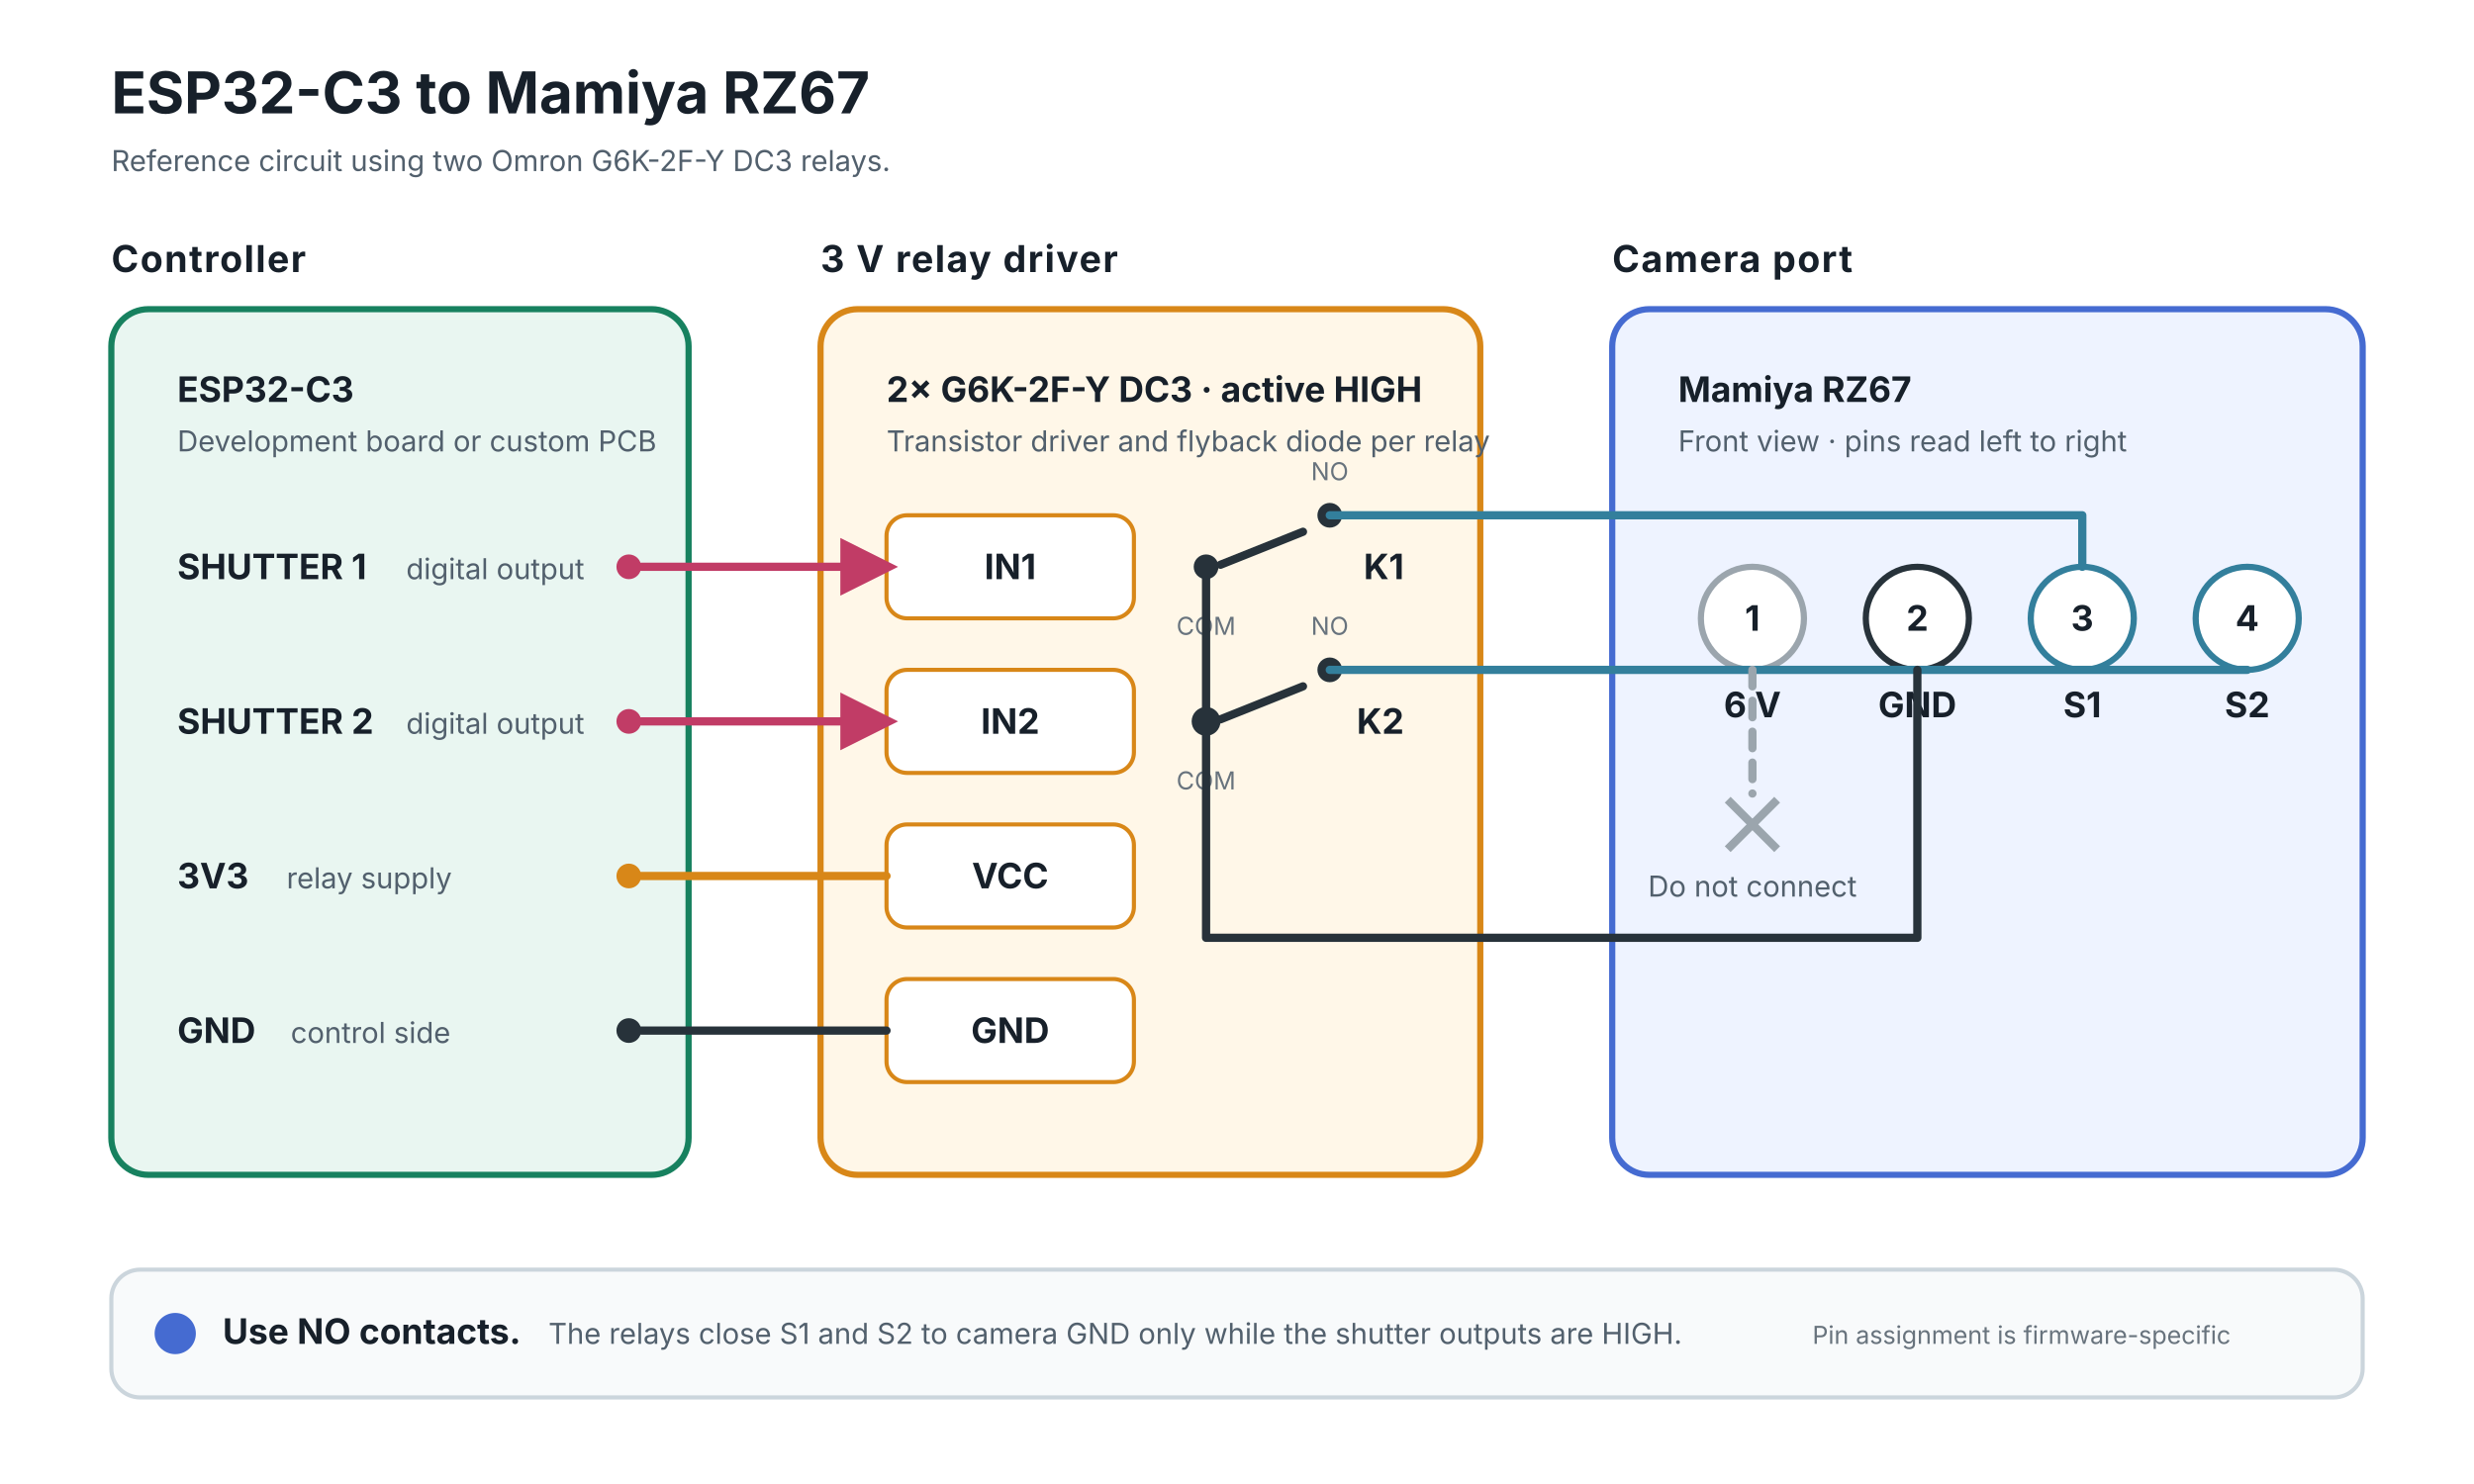
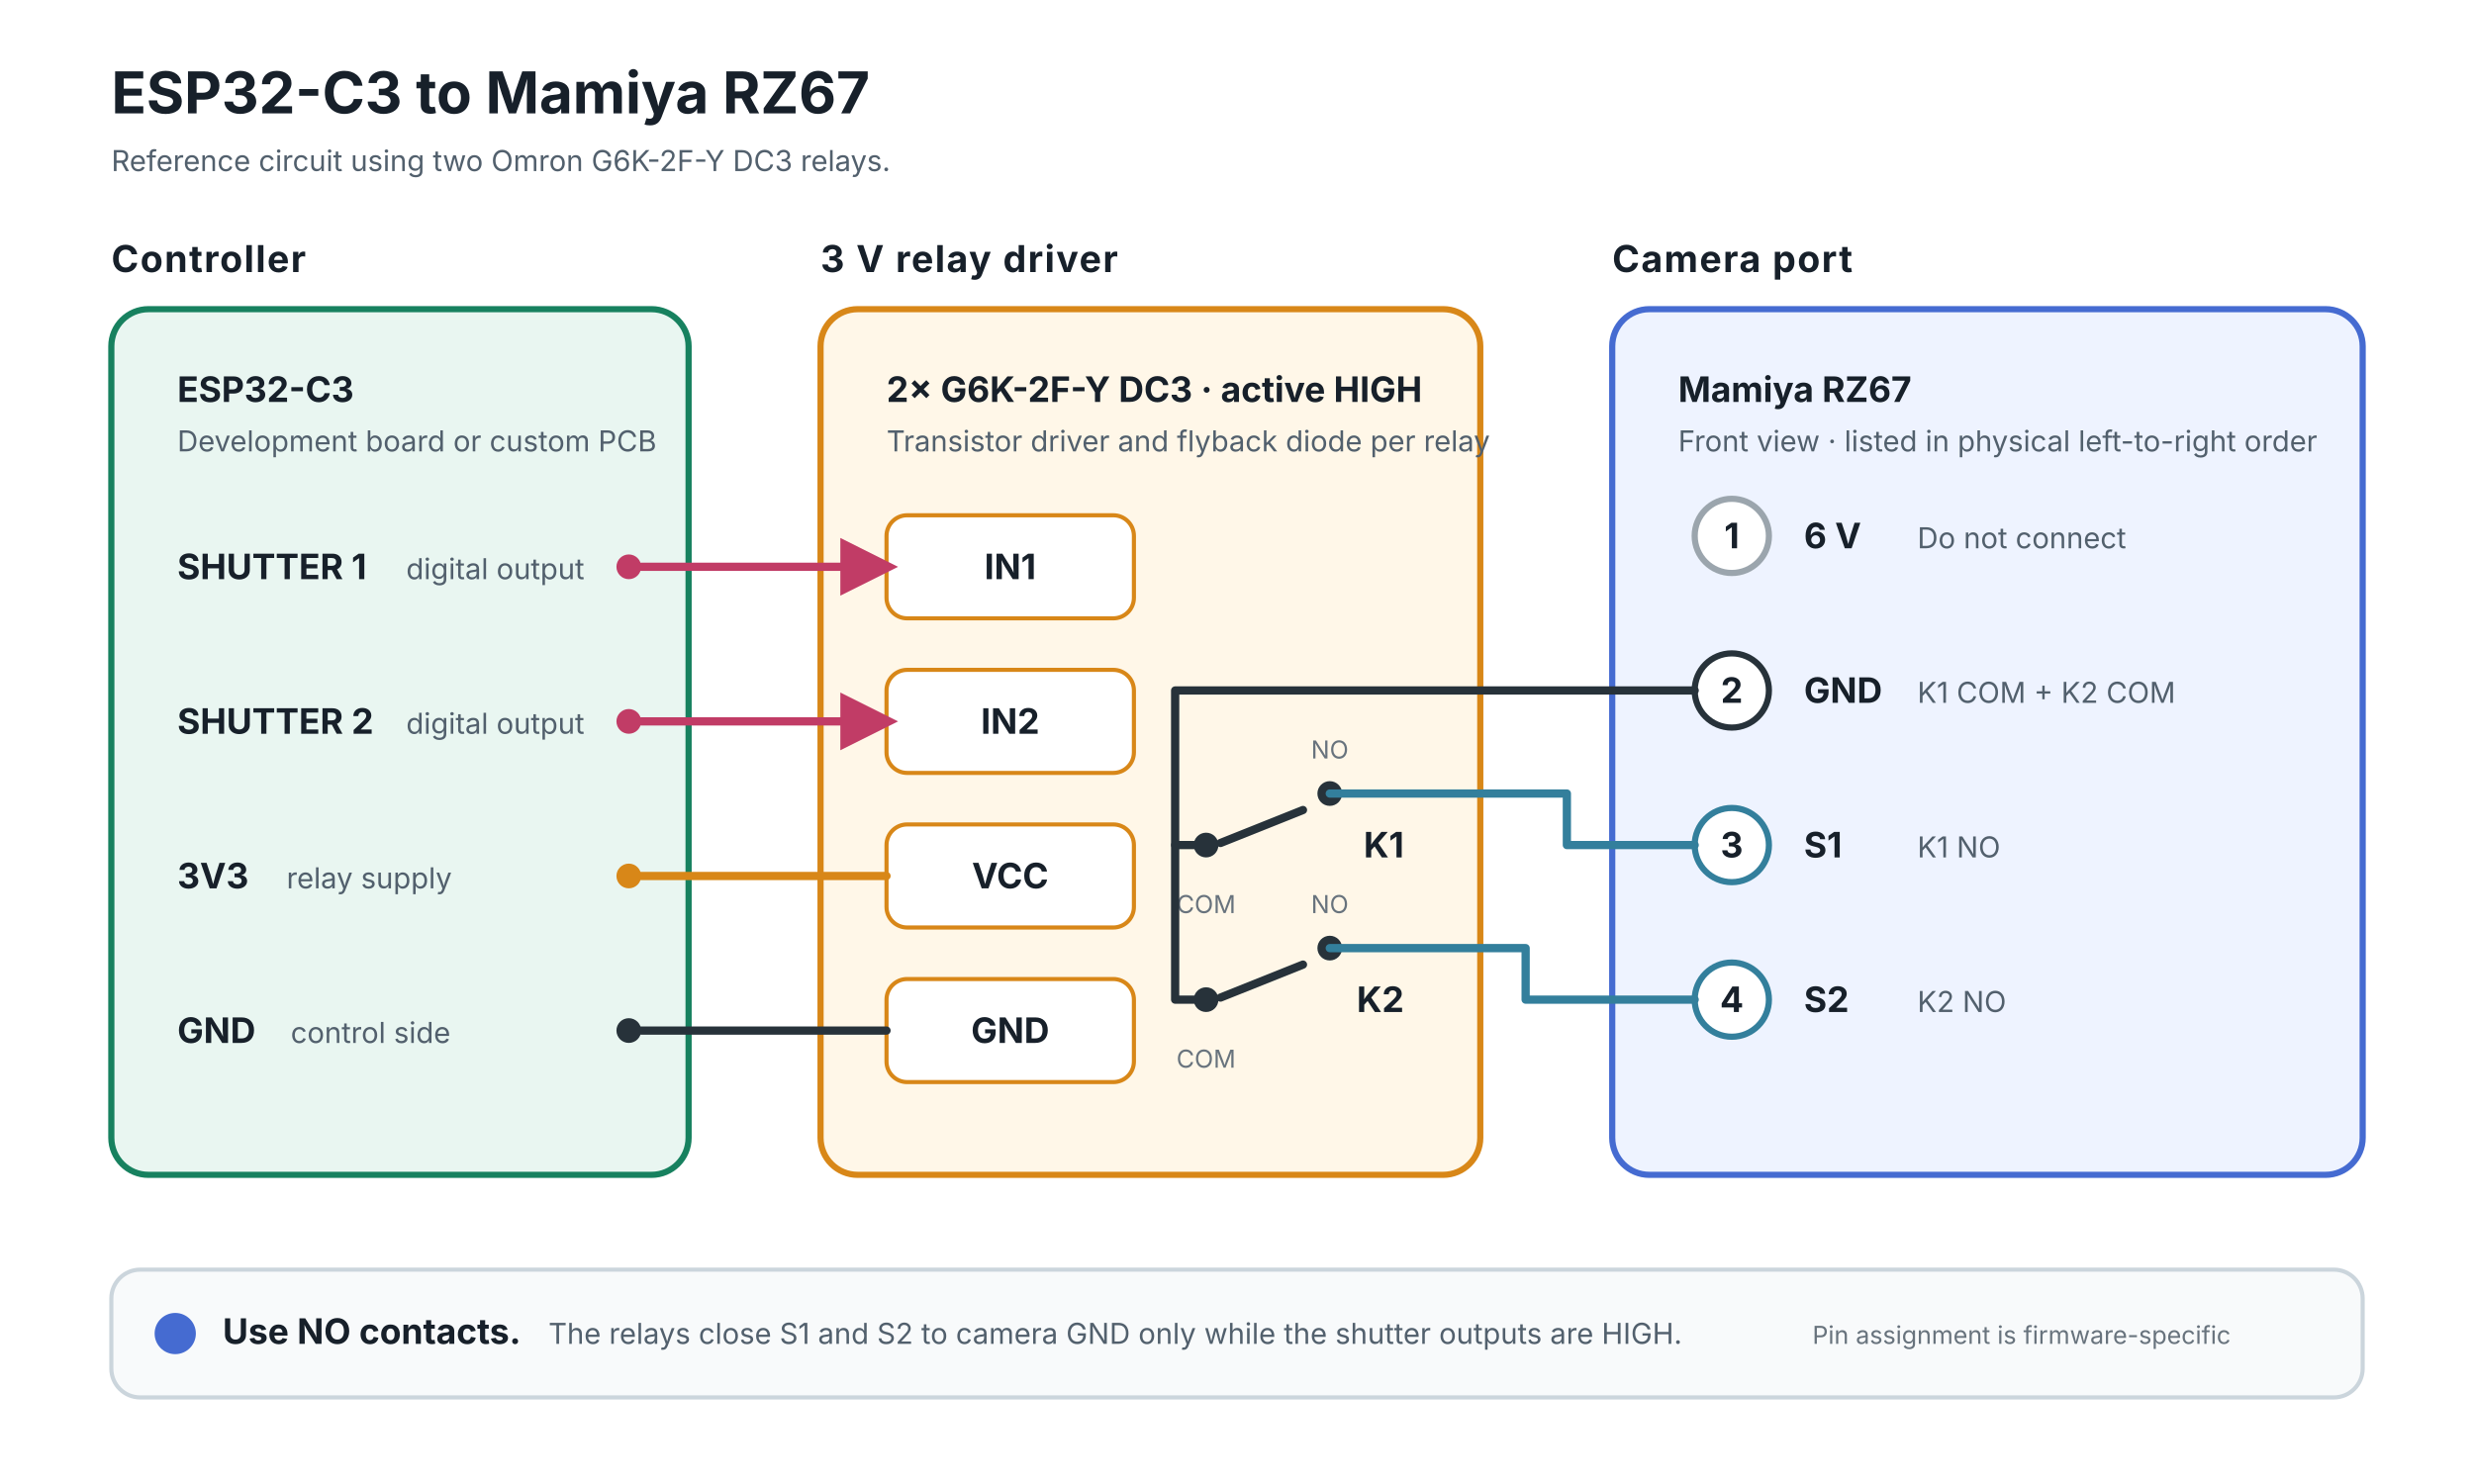
<svg xmlns="http://www.w3.org/2000/svg" width="1200" height="720" viewBox="0 0 1200 720" role="img" aria-labelledby="title description">
  <defs>
    <style>
      text { font-family: Inter, ui-sans-serif, system-ui, -apple-system, BlinkMacSystemFont, "Segoe UI", sans-serif; fill: #17202a; }
      .title { font-size: 28px; font-weight: 700; }
      .section { font-size: 18px; font-weight: 700; letter-spacing: .04em; text-transform: uppercase; }
      .label { font-size: 17px; font-weight: 650; }
      .small { font-size: 14px; fill: #52606d; }
      .tiny { font-size: 12px; fill: #68737d; }
      .panel { fill: #f8fafb; stroke: #cbd5dc; stroke-width: 2; }
      .board { fill: #e9f6f1; stroke: #17815f; stroke-width: 3; }
      .relay { fill: #fff7e8; stroke: #d88718; stroke-width: 3; }
      .camera { fill: #eef3ff; stroke: #456bd1; stroke-width: 3; }
    </style>
    <marker id="arrow" viewBox="0 0 10 10" refX="8" refY="5" markerWidth="7" markerHeight="7" orient="auto-start-reverse">
      <path d="M 0 0 L 10 5 L 0 10 z" fill="#c13c66" />
    </marker>
  </defs>
  <rect width="1200" height="720" fill="#ffffff" />
  <text x="54" y="55" class="title">ESP32-C3 to Mamiya RZ67</text>
  <text x="54" y="83" class="small">Reference circuit using two Omron G6K-2F-Y DC3 relays.</text>
  <text x="54" y="132" class="section">Controller</text>
  <rect x="54" y="150" width="280" height="420" rx="18" class="board" />
  <text x="86" y="195" class="label">ESP32-C3</text>
  <text x="86" y="219" class="small">Development board or custom PCB</text>
  <circle cx="305" cy="275" r="6" fill="#c13c66" />
  <text x="86" y="281" class="label">SHUTTER 1</text>
  <text x="197" y="281" class="small">digital output</text>
  <circle cx="305" cy="350" r="6" fill="#c13c66" />
  <text x="86" y="356" class="label">SHUTTER 2</text>
  <text x="197" y="356" class="small">digital output</text>
  <circle cx="305" cy="425" r="6" fill="#d88718" />
  <text x="86" y="431" class="label">3V3</text>
  <text x="139" y="431" class="small">relay supply</text>
  <circle cx="305" cy="500" r="6" fill="#27323a" />
  <text x="86" y="506" class="label">GND</text>
  <text x="141" y="506" class="small">control side</text>
  <text x="398" y="132" class="section">3 V relay driver</text>
  <rect x="398" y="150" width="320" height="420" rx="18" class="relay" />
  <text x="430" y="195" class="label">2× G6K-2F-Y DC3 · active HIGH</text>
  <text x="430" y="219" class="small">Transistor driver and flyback diode per relay</text>
  <rect x="430" y="250" width="120" height="50" rx="10" fill="#fff" stroke="#d88718" stroke-width="2" />
  <text x="490" y="281" text-anchor="middle" class="label">IN1</text>
  <path d="M 311 275 H 430" fill="none" stroke="#c13c66" stroke-width="4" stroke-linecap="round" marker-end="url(#arrow)" />
  <rect x="430" y="325" width="120" height="50" rx="10" fill="#fff" stroke="#d88718" stroke-width="2" />
  <text x="490" y="356" text-anchor="middle" class="label">IN2</text>
  <path d="M 311 350 H 430" fill="none" stroke="#c13c66" stroke-width="4" stroke-linecap="round" marker-end="url(#arrow)" />
  <rect x="430" y="400" width="120" height="50" rx="10" fill="#fff" stroke="#d88718" stroke-width="2" />
  <text x="490" y="431" text-anchor="middle" class="label">VCC</text>
  <path d="M 311 425 H 430" fill="none" stroke="#d88718" stroke-width="4" stroke-linecap="round" />
  <rect x="430" y="475" width="120" height="50" rx="10" fill="#fff" stroke="#d88718" stroke-width="2" />
  <text x="490" y="506" text-anchor="middle" class="label">GND</text>
  <path d="M 311 500 H 430" fill="none" stroke="#27323a" stroke-width="4" stroke-linecap="round" />
-   <line x1="592" y1="274" x2="632" y2="258" stroke="#27323a" stroke-width="4" stroke-linecap="round" />
-   <circle cx="585" cy="275" r="6" fill="#27323a" />
-   <circle cx="645" cy="250" r="6" fill="#27323a" />
-   <text x="585" y="308" text-anchor="middle" class="tiny">COM</text>
-   <text x="645" y="233" text-anchor="middle" class="tiny">NO</text>
-   <text x="681" y="281" text-anchor="end" class="label">K1</text>
-   <line x1="592" y1="349" x2="632" y2="333" stroke="#27323a" stroke-width="4" stroke-linecap="round" />
-   <circle cx="585" cy="350" r="6" fill="#27323a" />
-   <circle cx="645" cy="325" r="6" fill="#27323a" />
-   <text x="585" y="383" text-anchor="middle" class="tiny">COM</text>
-   <text x="645" y="308" text-anchor="middle" class="tiny">NO</text>
-   <text x="681" y="356" text-anchor="end" class="label">K2</text>
+   <line x1="592" y1="409" x2="632" y2="393" stroke="#27323a" stroke-width="4" stroke-linecap="round" />
+   <circle cx="585" cy="410" r="6" fill="#27323a" />
+   <circle cx="645" cy="385" r="6" fill="#27323a" />
+   <text x="585" y="443" text-anchor="middle" class="tiny">COM</text>
+   <text x="645" y="368" text-anchor="middle" class="tiny">NO</text>
+   <text x="681" y="416" text-anchor="end" class="label">K1</text>
+   <line x1="592" y1="484" x2="632" y2="468" stroke="#27323a" stroke-width="4" stroke-linecap="round" />
+   <circle cx="585" cy="485" r="6" fill="#27323a" />
+   <circle cx="645" cy="460" r="6" fill="#27323a" />
+   <text x="585" y="518" text-anchor="middle" class="tiny">COM</text>
+   <text x="645" y="443" text-anchor="middle" class="tiny">NO</text>
+   <text x="681" y="491" text-anchor="end" class="label">K2</text>
  <text x="782" y="132" class="section">Camera port</text>
  <rect x="782" y="150" width="364" height="420" rx="18" class="camera" />
  <text x="814" y="195" class="label">Mamiya RZ67</text>
-   <text x="814" y="219" class="small">Front view · pins read left to right</text>
-   <circle cx="850" cy="300" r="25" fill="#fff" stroke="#9ba5ad" stroke-width="3" />
-   <circle cx="930" cy="300" r="25" fill="#fff" stroke="#27323a" stroke-width="3" />
-   <circle cx="1010" cy="300" r="25" fill="#fff" stroke="#337f9c" stroke-width="3" />
-   <circle cx="1090" cy="300" r="25" fill="#fff" stroke="#337f9c" stroke-width="3" />
-   <text x="850" y="306" text-anchor="middle" class="label">1</text>
-   <text x="930" y="306" text-anchor="middle" class="label">2</text>
-   <text x="1010" y="306" text-anchor="middle" class="label">3</text>
-   <text x="1090" y="306" text-anchor="middle" class="label">4</text>
-   <text x="850" y="348" text-anchor="middle" class="label">6 V</text>
-   <text x="930" y="348" text-anchor="middle" class="label">GND</text>
-   <text x="1010" y="348" text-anchor="middle" class="label">S1</text>
-   <text x="1090" y="348" text-anchor="middle" class="label">S2</text>
-   <path d="M 645 250 H 1010 V 275" fill="none" stroke="#337f9c" stroke-width="4" stroke-linecap="round" stroke-linejoin="round" />
-   <path d="M 645 325 H 1090" fill="none" stroke="#337f9c" stroke-width="4" stroke-linecap="round" />
-   <path d="M 585 275 V 455 H 930 V 325" fill="none" stroke="#27323a" stroke-width="4" stroke-linecap="round" stroke-linejoin="round" />
-   <circle cx="585" cy="350" r="7" fill="#27323a" />
-   <path d="M 850 325 V 385" fill="none" stroke="#9ba5ad" stroke-width="4" stroke-linecap="round" stroke-dasharray="8 7" />
-   <line x1="838" y1="388" x2="862" y2="412" stroke="#9ba5ad" stroke-width="4" />
-   <line x1="862" y1="388" x2="838" y2="412" stroke="#9ba5ad" stroke-width="4" />
-   <text x="850" y="435" text-anchor="middle" class="small">Do not connect</text>
+   <text x="814" y="219" class="small">Front view · listed in physical left-to-right order</text>
+   <circle cx="840" cy="260" r="18" fill="#fff" stroke="#9ba5ad" stroke-width="3" />
+   <circle cx="840" cy="335" r="18" fill="#fff" stroke="#27323a" stroke-width="3" />
+   <circle cx="840" cy="410" r="18" fill="#fff" stroke="#337f9c" stroke-width="3" />
+   <circle cx="840" cy="485" r="18" fill="#fff" stroke="#337f9c" stroke-width="3" />
+   <text x="840" y="266" text-anchor="middle" class="label">1</text>
+   <text x="840" y="341" text-anchor="middle" class="label">2</text>
+   <text x="840" y="416" text-anchor="middle" class="label">3</text>
+   <text x="840" y="491" text-anchor="middle" class="label">4</text>
+   <text x="875" y="266" class="label">6 V</text>
+   <text x="930" y="266" class="small">Do not connect</text>
+   <text x="875" y="341" class="label">GND</text>
+   <text x="930" y="341" class="small">K1 COM + K2 COM</text>
+   <text x="875" y="416" class="label">S1</text>
+   <text x="930" y="416" class="small">K1 NO</text>
+   <text x="875" y="491" class="label">S2</text>
+   <text x="930" y="491" class="small">K2 NO</text>
+   <path d="M 645 385 H 760 V 410 H 822" fill="none" stroke="#337f9c" stroke-width="4" stroke-linecap="round" stroke-linejoin="round" />
+   <path d="M 645 460 H 740 V 485 H 822" fill="none" stroke="#337f9c" stroke-width="4" stroke-linecap="round" stroke-linejoin="round" />
+   <path d="M 585 410 H 570 V 335 H 822" fill="none" stroke="#27323a" stroke-width="4" stroke-linecap="round" stroke-linejoin="round" />
+   <path d="M 585 485 H 570 V 410" fill="none" stroke="#27323a" stroke-width="4" stroke-linecap="round" stroke-linejoin="round" />
  <rect x="54" y="616" width="1092" height="62" rx="14" class="panel" />
  <circle cx="85" cy="647" r="10" fill="#456bd1" />
  <text x="108" y="652" class="label">Use NO contacts.</text>
  <text x="266" y="652" class="small">The relays close S1 and S2 to camera GND only while the shutter outputs are HIGH.</text>
  <text x="1082" y="652" text-anchor="end" class="tiny">Pin assignment is firmware-specific</text>
</svg>
